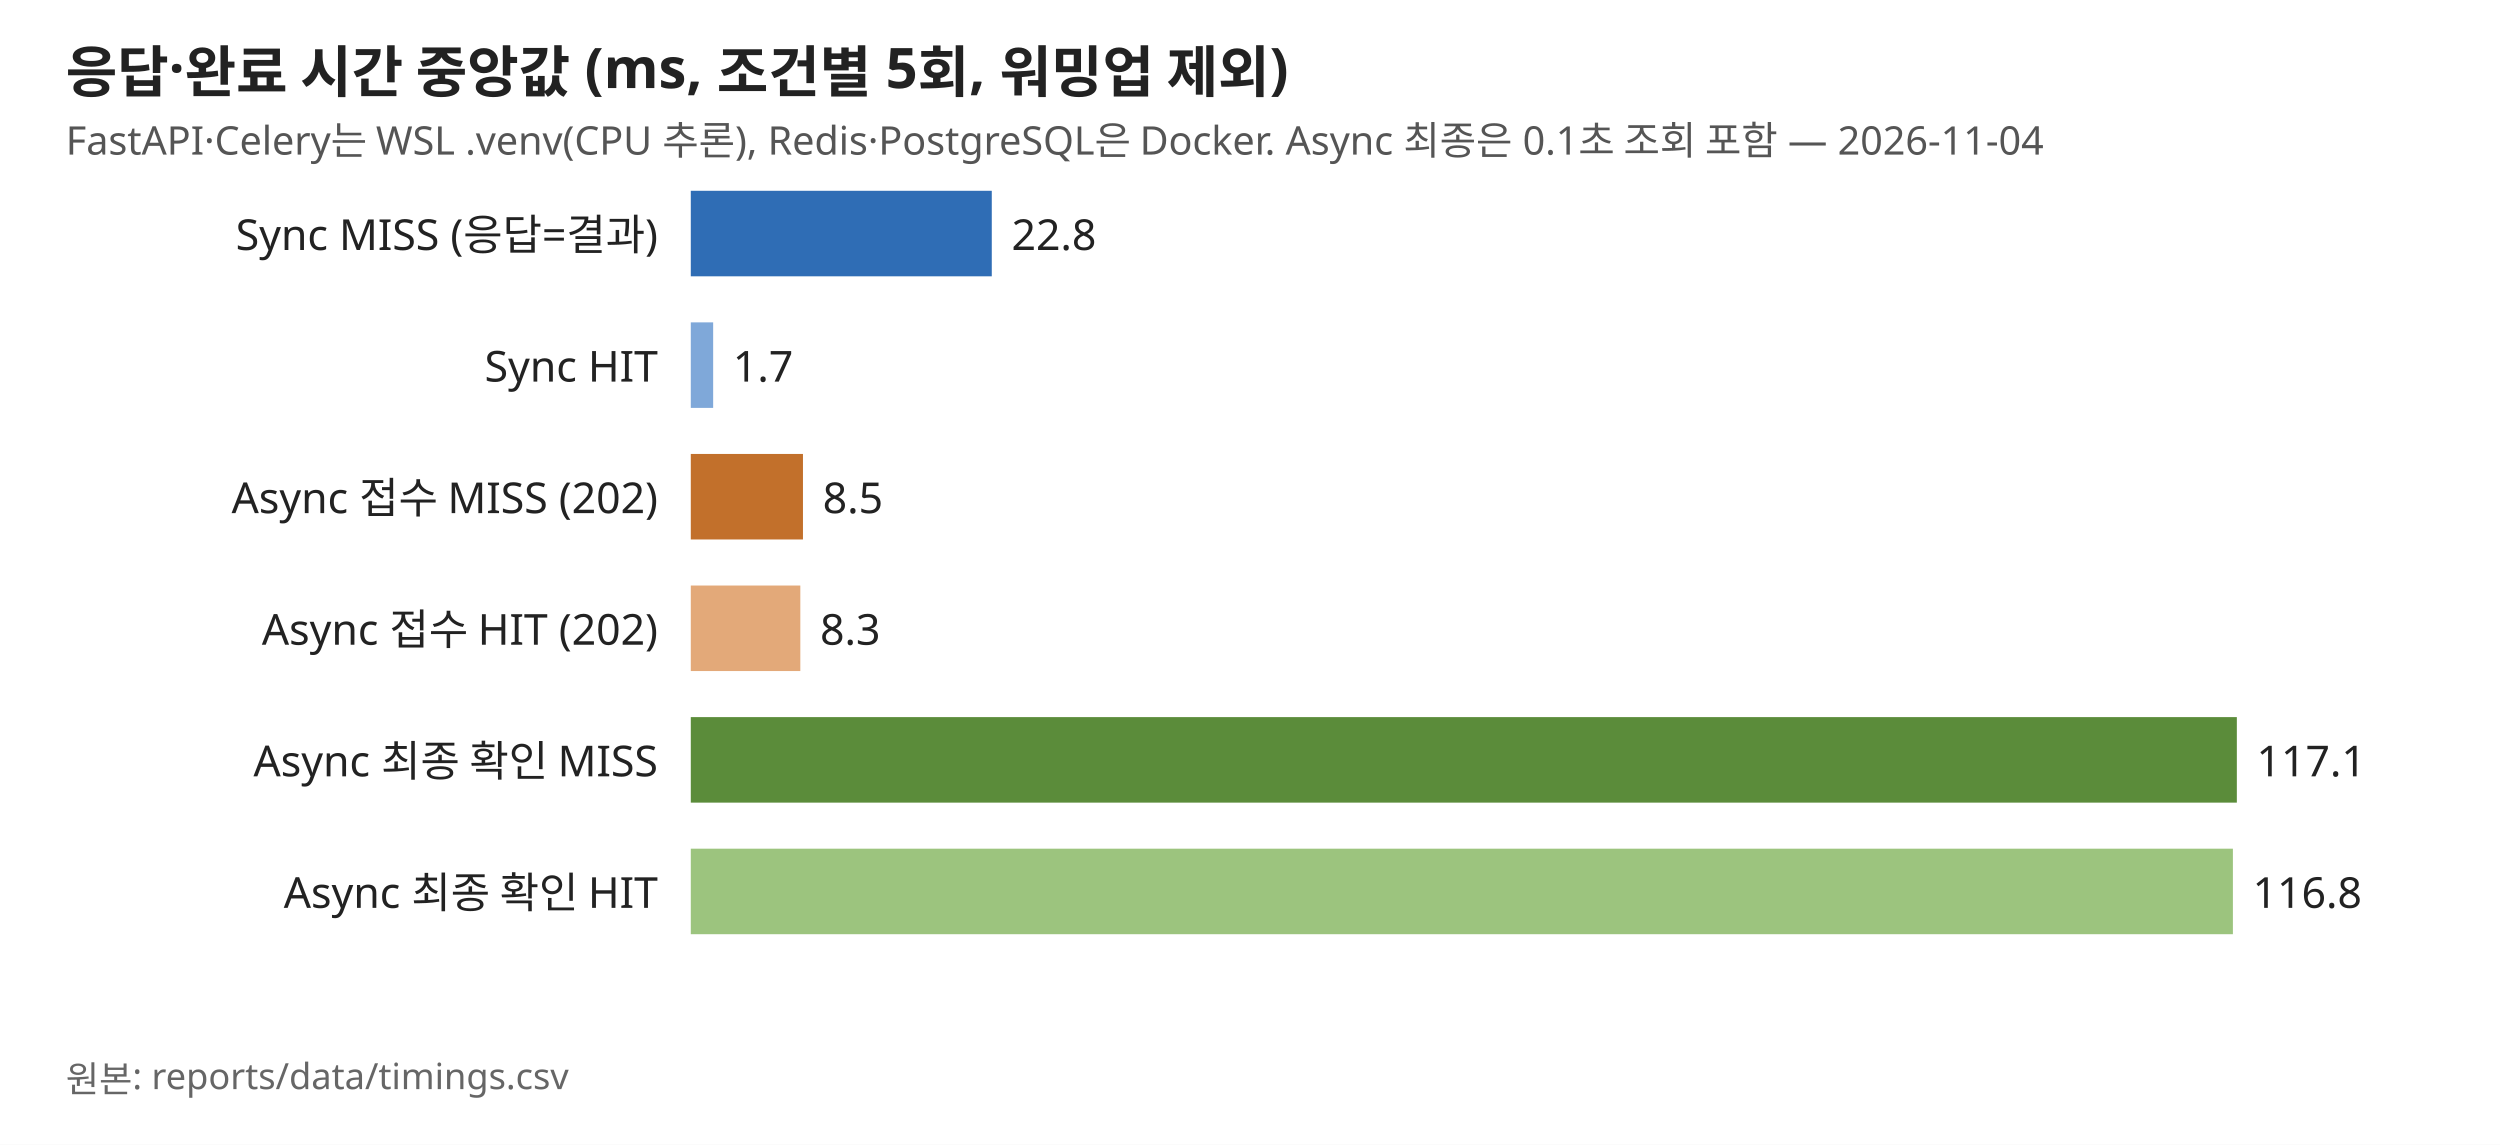
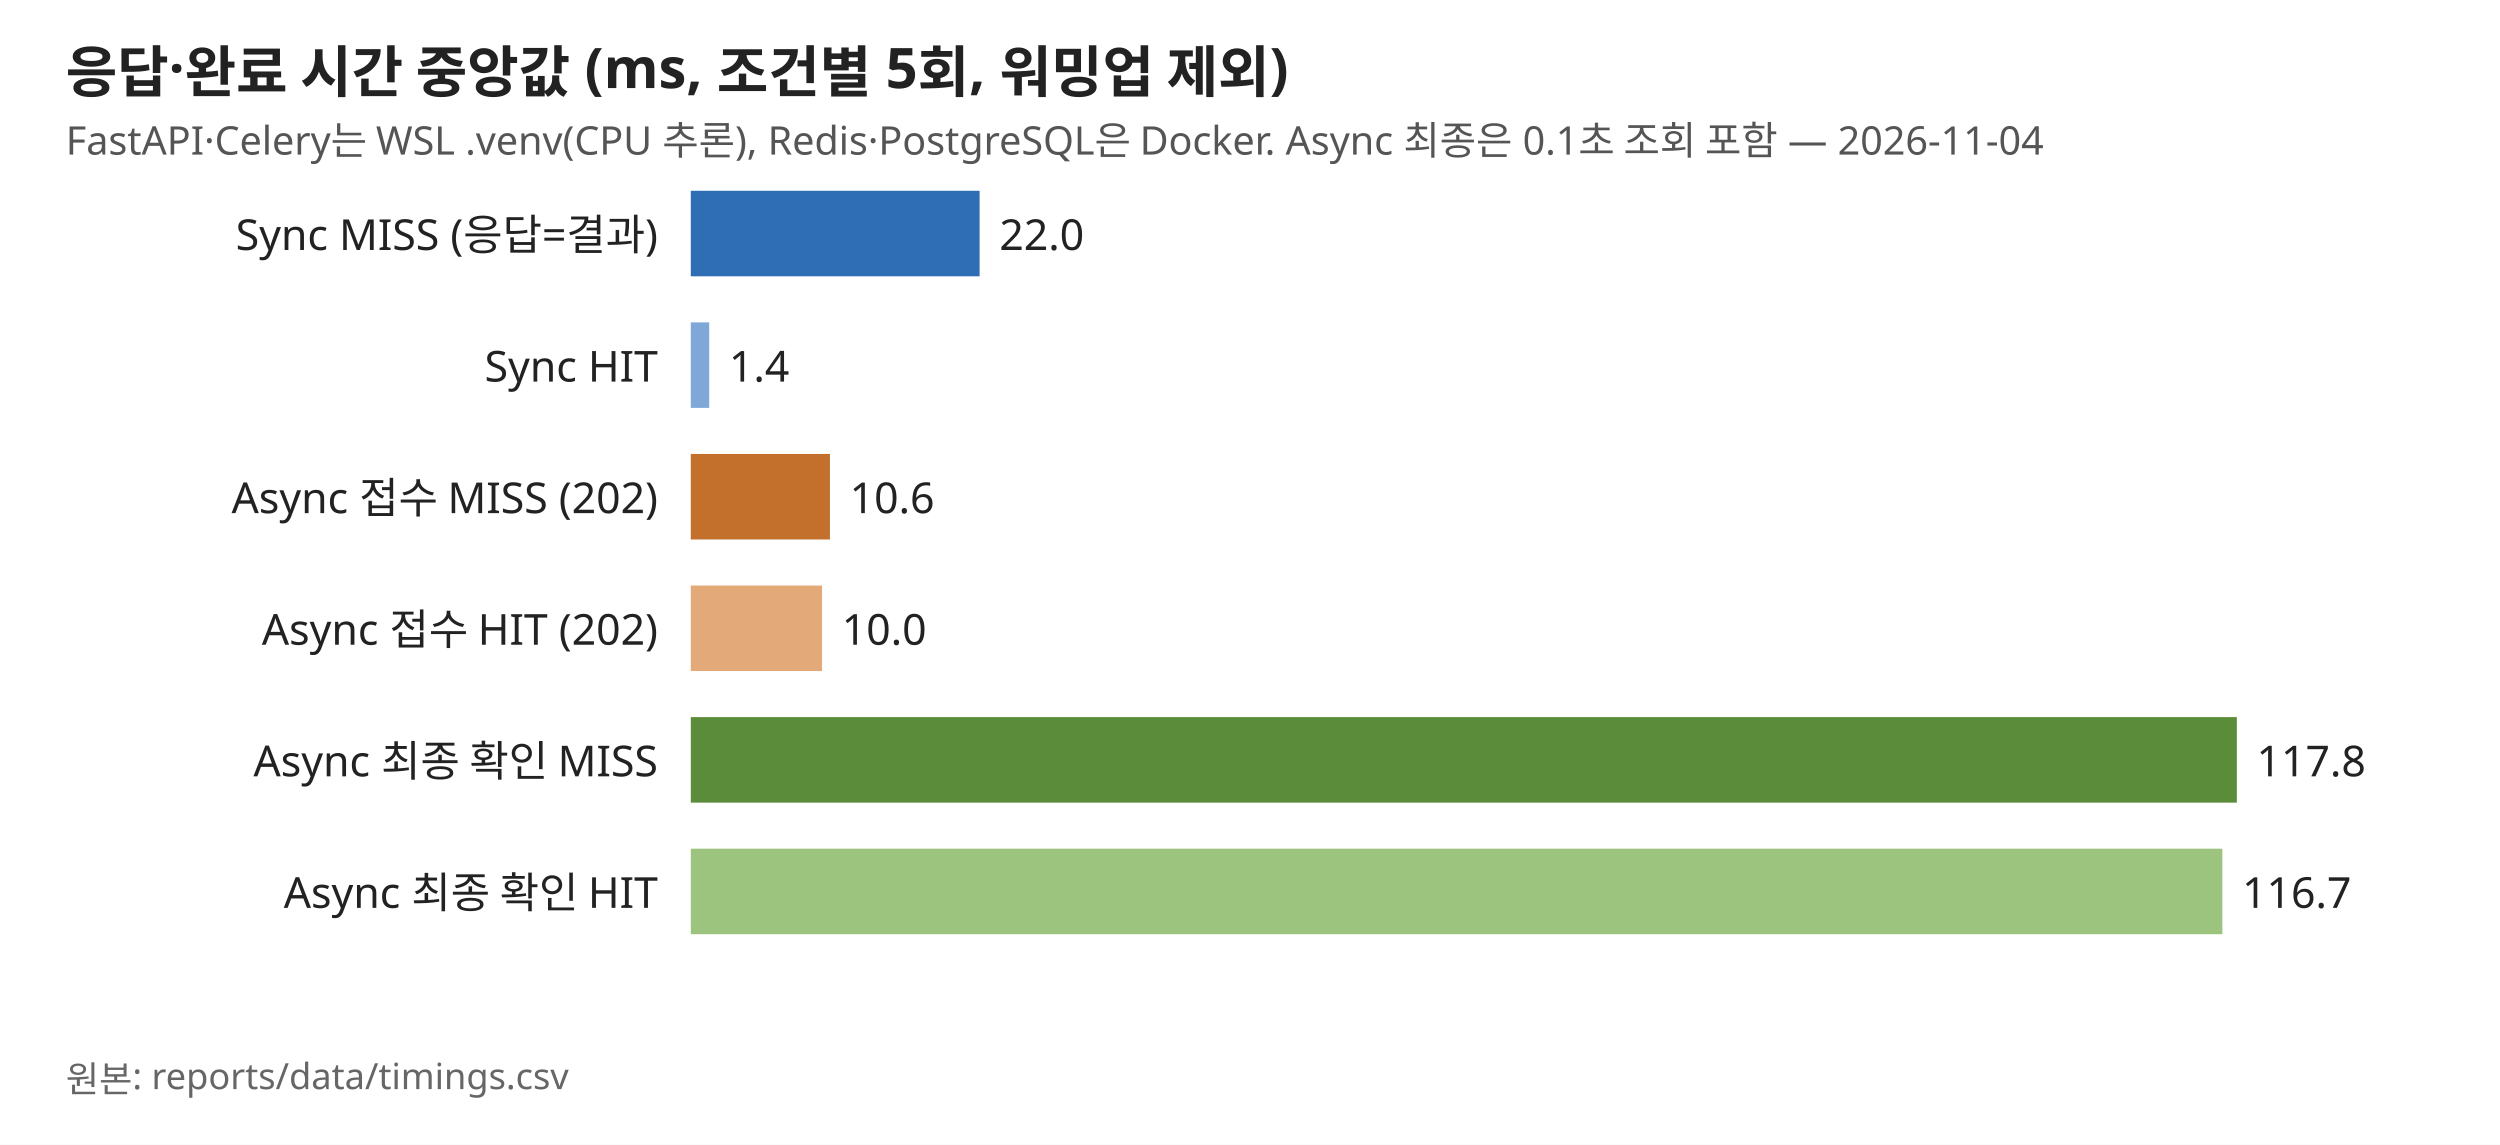
<svg xmlns="http://www.w3.org/2000/svg" width="760" height="348" viewBox="0 0 760 348" font-family="sans-serif">
  <rect width="760" height="348" fill="#ffffff" />
  <text x="20" y="28" font-size="17" font-weight="bold" fill="#222">응답·완료 시간 중앙값 (ms, 조건별 5회, 워밍업 제외)</text>
  <text x="20" y="47" font-size="12" fill="#555">FastAPI·Celery는 WSL .venv(CPU 추론), Redis·PostgreSQL은 Docker. Async 최종은 0.1초 조회 포함 — 2026-11-04</text>
  <text x="200" y="76.0" font-size="13" text-anchor="end" fill="#222">Sync MISS (응답=결과)</text>
-   <rect x="210" y="58" width="91.5" height="26" fill="#2f6db5" />
-   <text x="307.5" y="76.0" font-size="13" fill="#222">22.8</text>
+   <rect x="210" y="58" width="87.8" height="26" fill="#2f6db5" />
+   <text x="303.8" y="76.0" font-size="13" fill="#222">22.0</text>
  <text x="200" y="116.0" font-size="13" text-anchor="end" fill="#222">Sync HIT</text>
-   <rect x="210" y="98" width="6.8" height="26" fill="#7fa8d9" />
-   <text x="222.8" y="116.0" font-size="13" fill="#222">1.7</text>
+   <rect x="210" y="98" width="5.6" height="26" fill="#7fa8d9" />
+   <text x="221.6" y="116.0" font-size="13" fill="#222">1.4</text>
  <text x="200" y="156.0" font-size="13" text-anchor="end" fill="#222">Async 접수 MISS (202)</text>
-   <rect x="210" y="138" width="34.1" height="26" fill="#c2702b" />
-   <text x="250.1" y="156.0" font-size="13" fill="#222">8.5</text>
+   <rect x="210" y="138" width="42.3" height="26" fill="#c2702b" />
+   <text x="258.3" y="156.0" font-size="13" fill="#222">10.6</text>
  <text x="200" y="196.0" font-size="13" text-anchor="end" fill="#222">Async 접수 HIT (202)</text>
-   <rect x="210" y="178" width="33.3" height="26" fill="#e3a979" />
-   <text x="249.3" y="196.0" font-size="13" fill="#222">8.3</text>
+   <rect x="210" y="178" width="39.9" height="26" fill="#e3a979" />
+   <text x="255.9" y="196.0" font-size="13" fill="#222">10.0</text>
  <text x="200" y="236.0" font-size="13" text-anchor="end" fill="#222">Async 최종 확인 MISS</text>
  <rect x="210" y="218" width="470.0" height="26" fill="#5b8c3a" />
-   <text x="686.0" y="236.0" font-size="13" fill="#222">117.1</text>
+   <text x="686.0" y="236.0" font-size="13" fill="#222">117.8</text>
  <text x="200" y="276.0" font-size="13" text-anchor="end" fill="#222">Async 최종 확인 HIT</text>
-   <rect x="210" y="258" width="468.8" height="26" fill="#9cc47e" />
-   <text x="684.8" y="276.0" font-size="13" fill="#222">116.8</text>
+   <rect x="210" y="258" width="465.6" height="26" fill="#9cc47e" />
+   <text x="681.6" y="276.0" font-size="13" fill="#222">116.7</text>
  <text x="20" y="332" font-size="11" fill="#666">원본: reports/data/timings.csv</text>
</svg>
